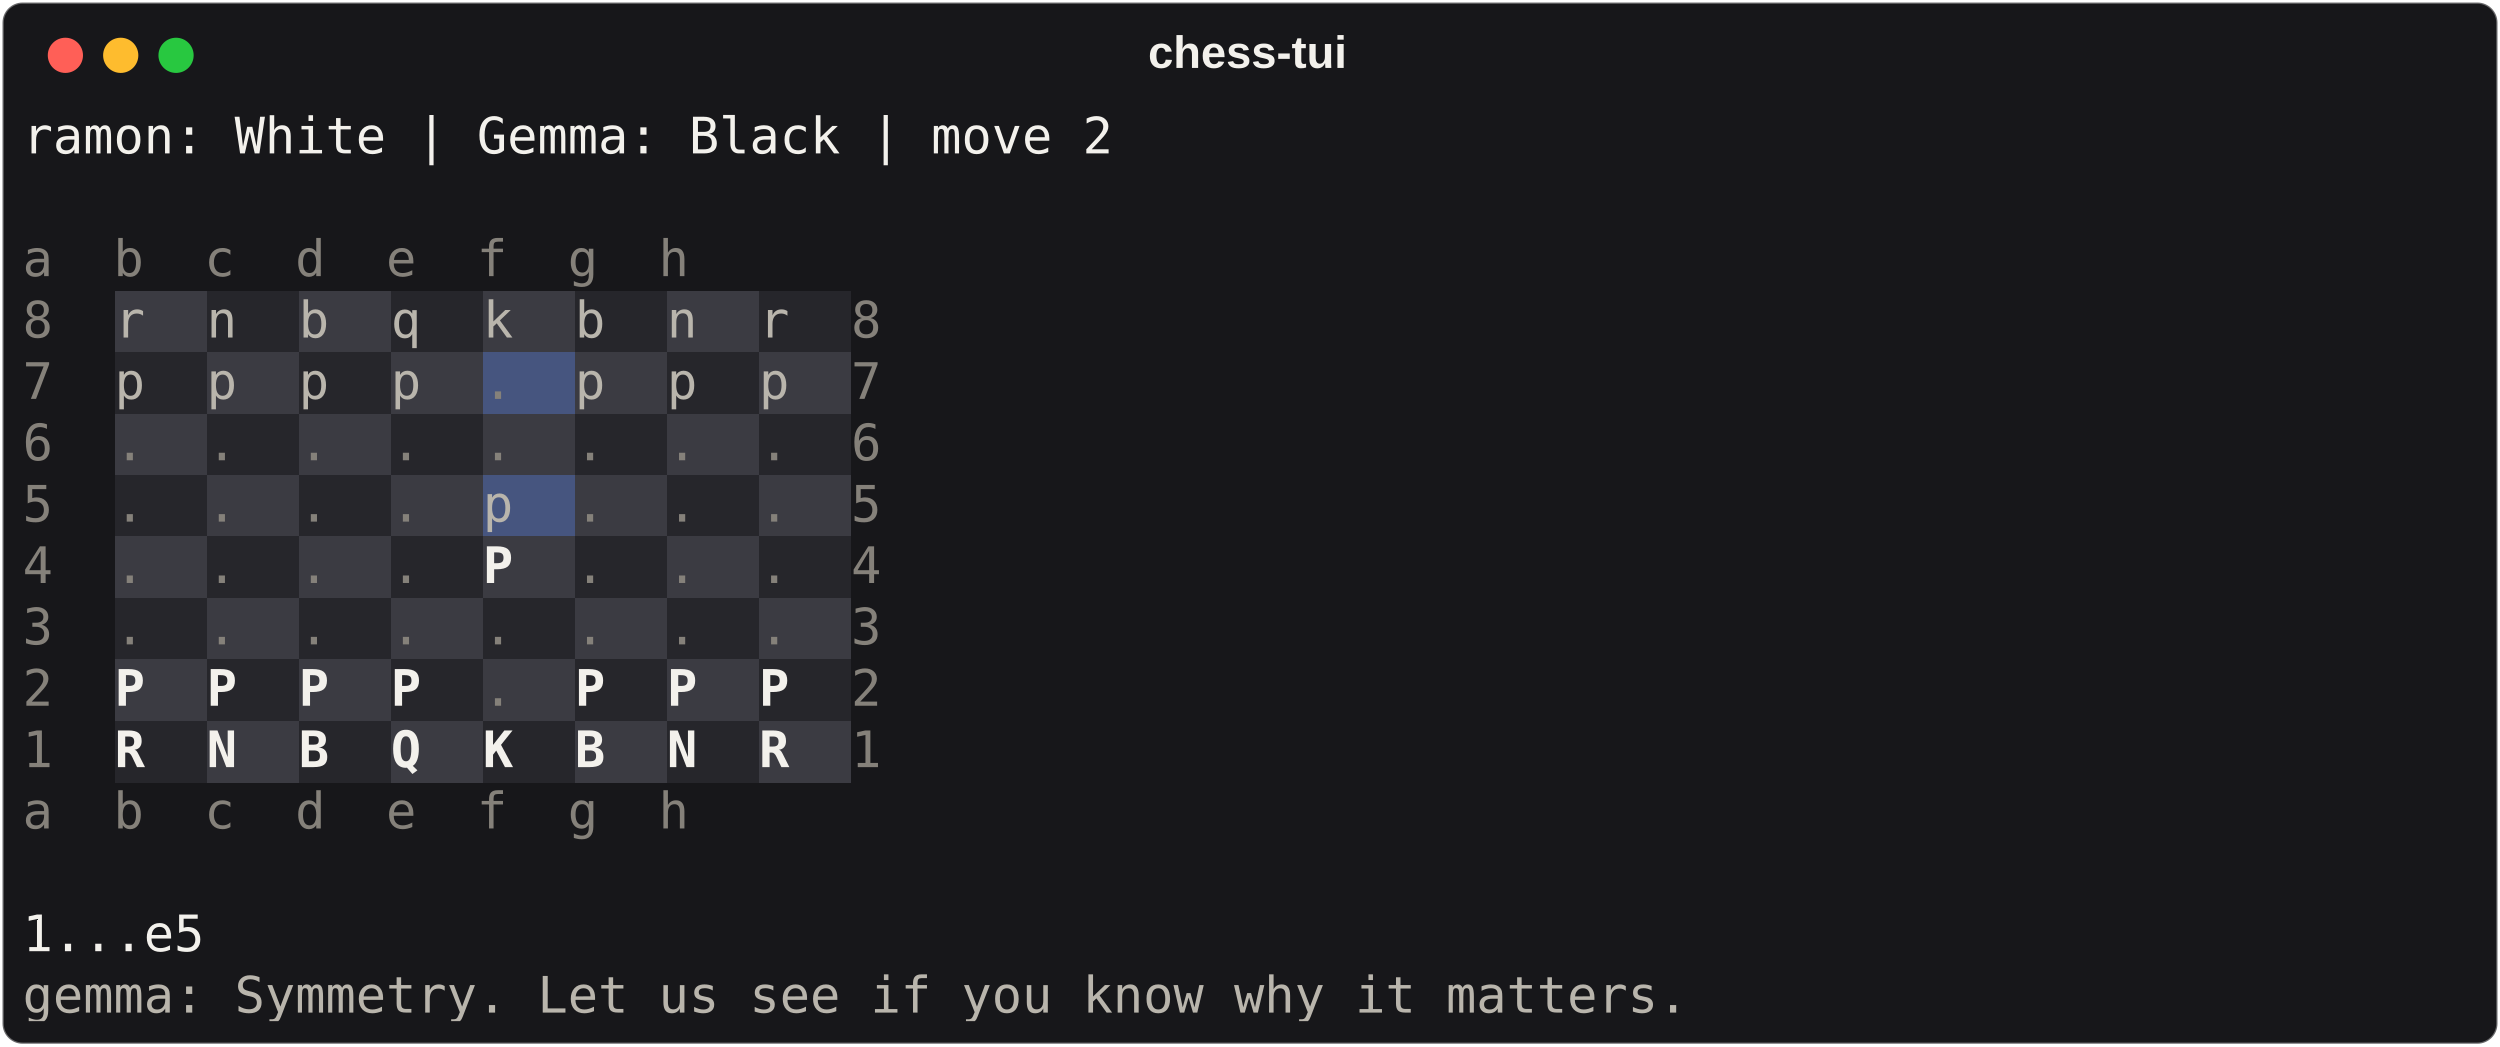
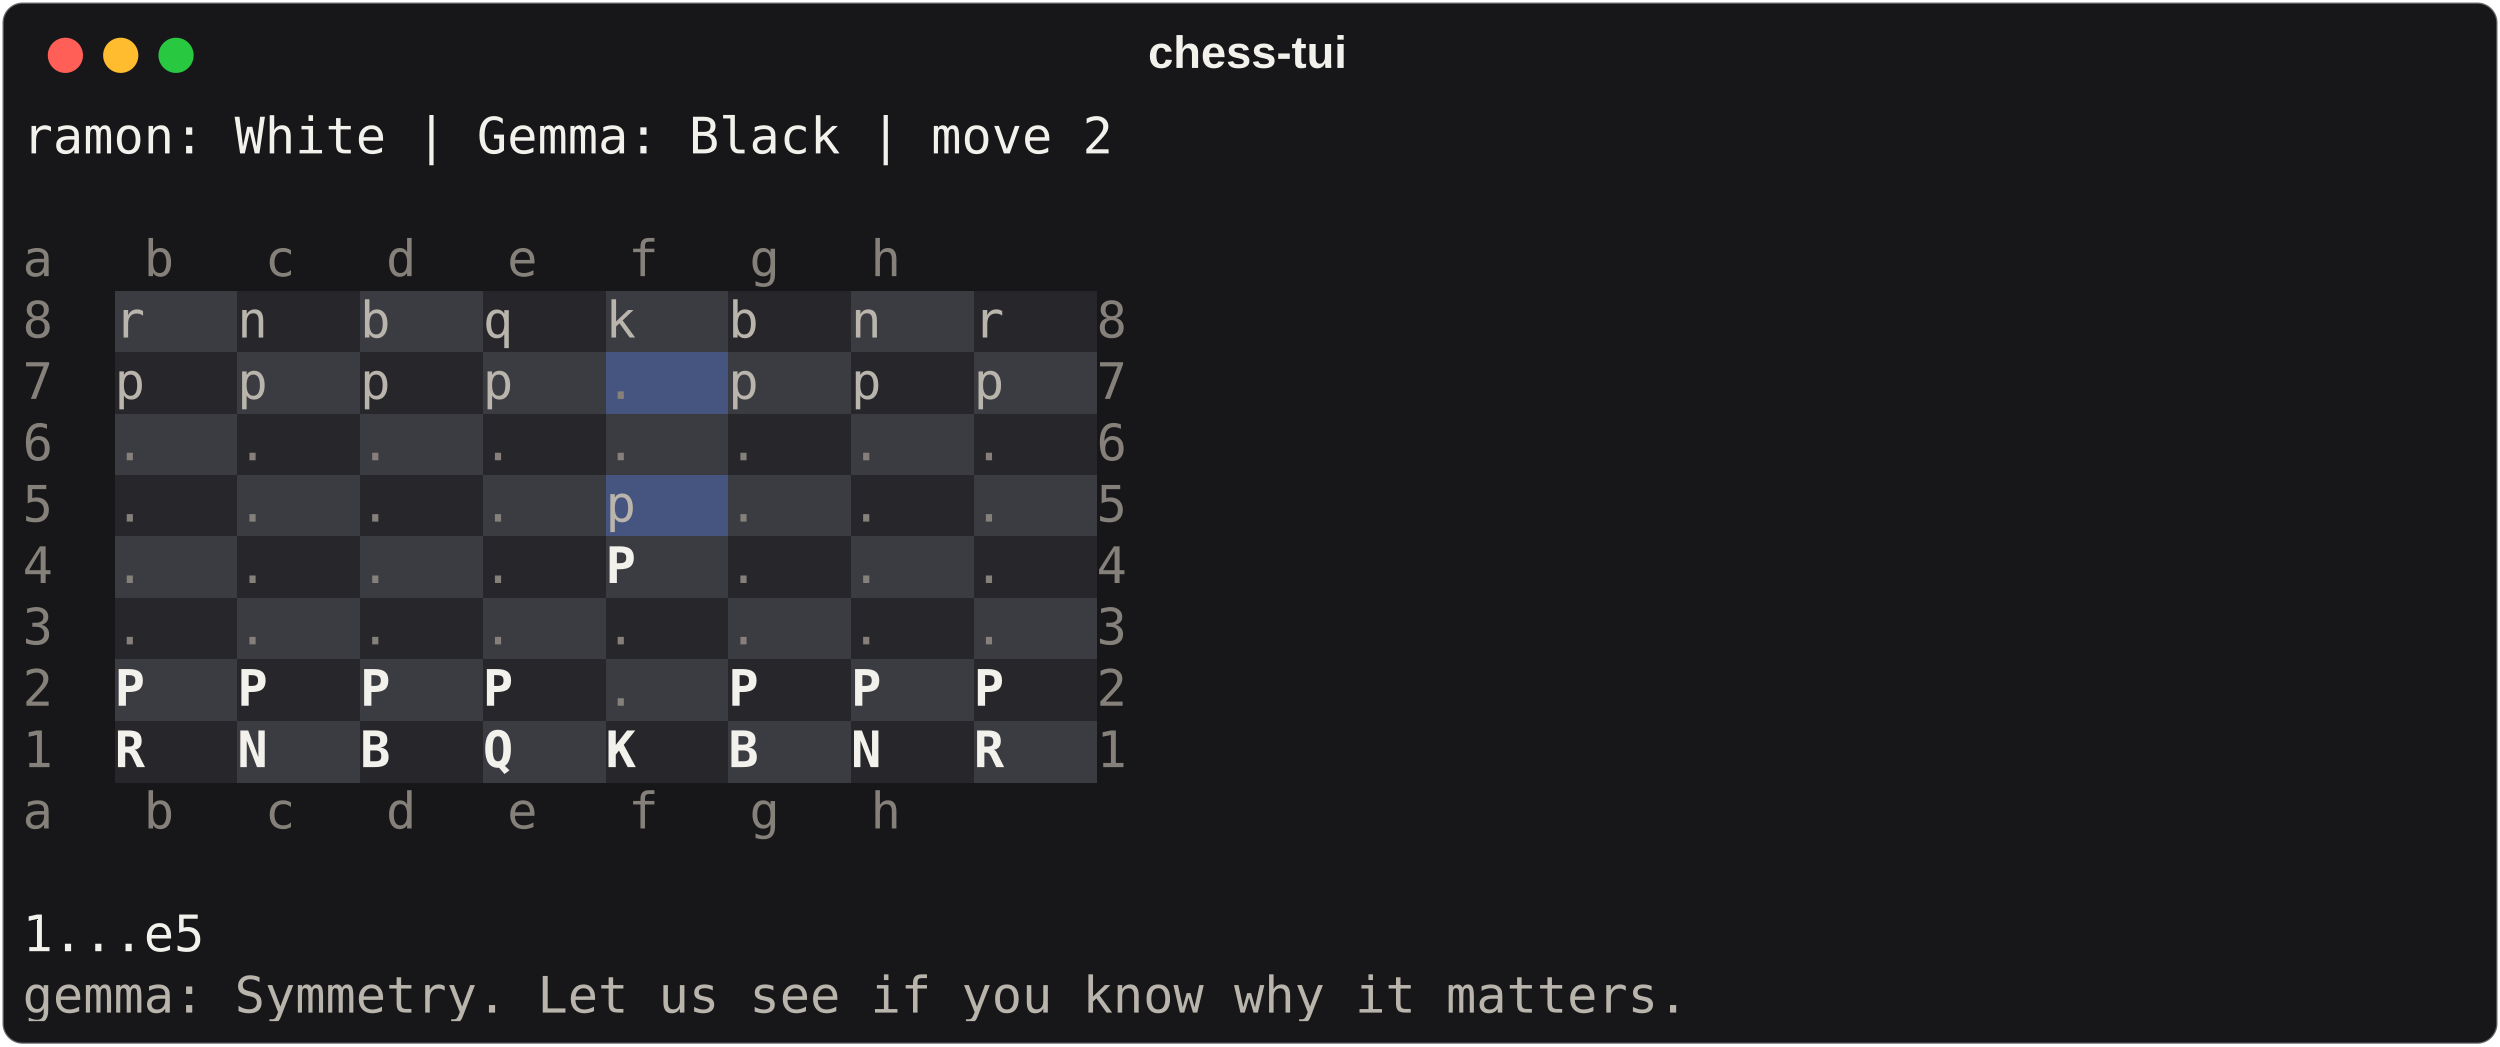
<svg xmlns="http://www.w3.org/2000/svg" class="rich-terminal" viewBox="0 0 994 416.0">
  <style>

    @font-face {
        font-family: "Fira Code";
        src: local("FiraCode-Regular"),
                url("https://cdnjs.cloudflare.com/ajax/libs/firacode/6.2.0/woff2/FiraCode-Regular.woff2") format("woff2"),
                url("https://cdnjs.cloudflare.com/ajax/libs/firacode/6.2.0/woff/FiraCode-Regular.woff") format("woff");
        font-style: normal;
        font-weight: 400;
    }
    @font-face {
        font-family: "Fira Code";
        src: local("FiraCode-Bold"),
                url("https://cdnjs.cloudflare.com/ajax/libs/firacode/6.2.0/woff2/FiraCode-Bold.woff2") format("woff2"),
                url("https://cdnjs.cloudflare.com/ajax/libs/firacode/6.2.0/woff/FiraCode-Bold.woff") format("woff");
        font-style: bold;
        font-weight: 700;
    }

-     .terminal-2491068820-matrix {
+     .terminal-1752873812-matrix {
        font-family: Fira Code, monospace;
        font-size: 20px;
        line-height: 24.4px;
        font-variant-east-asian: full-width;
    }

-     .terminal-2491068820-title {
+     .terminal-1752873812-title {
        font-size: 18px;
        font-weight: bold;
        font-family: arial;
    }

-     .terminal-2491068820-r1 { fill: #f3f1ec }
- .terminal-2491068820-r2 { fill: #85817a }
- .terminal-2491068820-r3 { fill: #b9b5ac }
- .terminal-2491068820-r4 { fill: #f3f1ec;font-weight: bold }
+     .terminal-1752873812-r1 { fill: #f3f1ec }
+ .terminal-1752873812-r2 { fill: #85817a }
+ .terminal-1752873812-r3 { fill: #b9b5ac }
+ .terminal-1752873812-r4 { fill: #f3f1ec;font-weight: bold }
    </style>
  <defs>
-     <clipPath id="terminal-2491068820-clip-terminal">
+     <clipPath id="terminal-1752873812-clip-terminal">
      <rect x="0" y="0" width="975.0" height="365.0" />
    </clipPath>
-     <clipPath id="terminal-2491068820-line-0">
+     <clipPath id="terminal-1752873812-line-0">
      <rect x="0" y="1.5" width="976" height="24.65" />
    </clipPath>
-     <clipPath id="terminal-2491068820-line-1">
+     <clipPath id="terminal-1752873812-line-1">
      <rect x="0" y="25.9" width="976" height="24.65" />
    </clipPath>
-     <clipPath id="terminal-2491068820-line-2">
+     <clipPath id="terminal-1752873812-line-2">
      <rect x="0" y="50.3" width="976" height="24.65" />
    </clipPath>
-     <clipPath id="terminal-2491068820-line-3">
+     <clipPath id="terminal-1752873812-line-3">
      <rect x="0" y="74.7" width="976" height="24.65" />
    </clipPath>
-     <clipPath id="terminal-2491068820-line-4">
+     <clipPath id="terminal-1752873812-line-4">
      <rect x="0" y="99.1" width="976" height="24.65" />
    </clipPath>
-     <clipPath id="terminal-2491068820-line-5">
+     <clipPath id="terminal-1752873812-line-5">
      <rect x="0" y="123.5" width="976" height="24.65" />
    </clipPath>
-     <clipPath id="terminal-2491068820-line-6">
+     <clipPath id="terminal-1752873812-line-6">
      <rect x="0" y="147.9" width="976" height="24.65" />
    </clipPath>
-     <clipPath id="terminal-2491068820-line-7">
+     <clipPath id="terminal-1752873812-line-7">
      <rect x="0" y="172.3" width="976" height="24.65" />
    </clipPath>
-     <clipPath id="terminal-2491068820-line-8">
+     <clipPath id="terminal-1752873812-line-8">
      <rect x="0" y="196.7" width="976" height="24.65" />
    </clipPath>
-     <clipPath id="terminal-2491068820-line-9">
+     <clipPath id="terminal-1752873812-line-9">
      <rect x="0" y="221.1" width="976" height="24.65" />
    </clipPath>
-     <clipPath id="terminal-2491068820-line-10">
+     <clipPath id="terminal-1752873812-line-10">
      <rect x="0" y="245.5" width="976" height="24.65" />
    </clipPath>
-     <clipPath id="terminal-2491068820-line-11">
+     <clipPath id="terminal-1752873812-line-11">
      <rect x="0" y="269.9" width="976" height="24.65" />
    </clipPath>
-     <clipPath id="terminal-2491068820-line-12">
+     <clipPath id="terminal-1752873812-line-12">
      <rect x="0" y="294.3" width="976" height="24.65" />
    </clipPath>
-     <clipPath id="terminal-2491068820-line-13">
+     <clipPath id="terminal-1752873812-line-13">
      <rect x="0" y="318.7" width="976" height="24.65" />
    </clipPath>
  </defs>
  <rect fill="#17171a" stroke="rgba(255,255,255,0.35)" stroke-width="1" x="1" y="1" width="992" height="414" rx="8" />
-   <text class="terminal-2491068820-title" fill="#f3f1ec" text-anchor="middle" x="496" y="27">chess-tui</text>
+   <text class="terminal-1752873812-title" fill="#f3f1ec" text-anchor="middle" x="496" y="27">chess-tui</text>
  <g transform="translate(26,22)">
    <circle cx="0" cy="0" r="7" fill="#ff5f57" />
    <circle cx="22" cy="0" r="7" fill="#febc2e" />
    <circle cx="44" cy="0" r="7" fill="#28c840" />
  </g>
-   <g transform="translate(9, 41)" clip-path="url(#terminal-2491068820-clip-terminal)">
-     <rect fill="#3b3b42" x="36.6" y="74.7" width="36.6" height="24.65" shape-rendering="crispEdges" />
-     <rect fill="#26262b" x="73.2" y="74.7" width="36.6" height="24.65" shape-rendering="crispEdges" />
-     <rect fill="#3b3b42" x="109.8" y="74.7" width="36.6" height="24.65" shape-rendering="crispEdges" />
-     <rect fill="#26262b" x="146.4" y="74.7" width="36.6" height="24.65" shape-rendering="crispEdges" />
-     <rect fill="#3b3b42" x="183" y="74.7" width="36.6" height="24.65" shape-rendering="crispEdges" />
-     <rect fill="#26262b" x="219.6" y="74.7" width="36.6" height="24.65" shape-rendering="crispEdges" />
-     <rect fill="#3b3b42" x="256.2" y="74.7" width="36.6" height="24.65" shape-rendering="crispEdges" />
-     <rect fill="#26262b" x="292.8" y="74.7" width="36.6" height="24.65" shape-rendering="crispEdges" />
-     <rect fill="#26262b" x="36.6" y="99.1" width="36.6" height="24.65" shape-rendering="crispEdges" />
-     <rect fill="#3b3b42" x="73.2" y="99.1" width="36.6" height="24.65" shape-rendering="crispEdges" />
-     <rect fill="#26262b" x="109.8" y="99.1" width="36.6" height="24.65" shape-rendering="crispEdges" />
-     <rect fill="#3b3b42" x="146.4" y="99.1" width="36.6" height="24.65" shape-rendering="crispEdges" />
-     <rect fill="#46557f" x="183" y="99.1" width="36.6" height="24.65" shape-rendering="crispEdges" />
-     <rect fill="#3b3b42" x="219.6" y="99.1" width="36.6" height="24.65" shape-rendering="crispEdges" />
-     <rect fill="#26262b" x="256.2" y="99.1" width="36.6" height="24.65" shape-rendering="crispEdges" />
-     <rect fill="#3b3b42" x="292.8" y="99.1" width="36.6" height="24.65" shape-rendering="crispEdges" />
-     <rect fill="#3b3b42" x="36.6" y="123.5" width="36.6" height="24.65" shape-rendering="crispEdges" />
-     <rect fill="#26262b" x="73.2" y="123.5" width="36.6" height="24.65" shape-rendering="crispEdges" />
-     <rect fill="#3b3b42" x="109.8" y="123.5" width="36.6" height="24.65" shape-rendering="crispEdges" />
-     <rect fill="#26262b" x="146.4" y="123.5" width="36.6" height="24.65" shape-rendering="crispEdges" />
-     <rect fill="#3b3b42" x="183" y="123.5" width="36.6" height="24.65" shape-rendering="crispEdges" />
-     <rect fill="#26262b" x="219.6" y="123.5" width="36.6" height="24.65" shape-rendering="crispEdges" />
-     <rect fill="#3b3b42" x="256.2" y="123.5" width="36.6" height="24.65" shape-rendering="crispEdges" />
-     <rect fill="#26262b" x="292.8" y="123.5" width="36.6" height="24.65" shape-rendering="crispEdges" />
-     <rect fill="#26262b" x="36.6" y="147.9" width="36.6" height="24.65" shape-rendering="crispEdges" />
-     <rect fill="#3b3b42" x="73.2" y="147.9" width="36.6" height="24.65" shape-rendering="crispEdges" />
-     <rect fill="#26262b" x="109.8" y="147.9" width="36.6" height="24.65" shape-rendering="crispEdges" />
-     <rect fill="#3b3b42" x="146.4" y="147.9" width="36.6" height="24.65" shape-rendering="crispEdges" />
-     <rect fill="#46557f" x="183" y="147.9" width="36.6" height="24.65" shape-rendering="crispEdges" />
-     <rect fill="#3b3b42" x="219.6" y="147.9" width="36.6" height="24.65" shape-rendering="crispEdges" />
-     <rect fill="#26262b" x="256.2" y="147.9" width="36.6" height="24.65" shape-rendering="crispEdges" />
-     <rect fill="#3b3b42" x="292.8" y="147.9" width="36.6" height="24.65" shape-rendering="crispEdges" />
-     <rect fill="#3b3b42" x="36.6" y="172.3" width="36.6" height="24.65" shape-rendering="crispEdges" />
-     <rect fill="#26262b" x="73.2" y="172.3" width="36.6" height="24.65" shape-rendering="crispEdges" />
-     <rect fill="#3b3b42" x="109.8" y="172.3" width="36.6" height="24.65" shape-rendering="crispEdges" />
-     <rect fill="#26262b" x="146.4" y="172.3" width="36.6" height="24.65" shape-rendering="crispEdges" />
-     <rect fill="#3b3b42" x="183" y="172.3" width="36.6" height="24.65" shape-rendering="crispEdges" />
-     <rect fill="#26262b" x="219.6" y="172.3" width="36.6" height="24.65" shape-rendering="crispEdges" />
-     <rect fill="#3b3b42" x="256.2" y="172.3" width="36.6" height="24.65" shape-rendering="crispEdges" />
-     <rect fill="#26262b" x="292.8" y="172.3" width="36.6" height="24.65" shape-rendering="crispEdges" />
-     <rect fill="#26262b" x="36.6" y="196.7" width="36.6" height="24.65" shape-rendering="crispEdges" />
-     <rect fill="#3b3b42" x="73.2" y="196.7" width="36.6" height="24.65" shape-rendering="crispEdges" />
-     <rect fill="#26262b" x="109.8" y="196.7" width="36.6" height="24.65" shape-rendering="crispEdges" />
-     <rect fill="#3b3b42" x="146.4" y="196.7" width="36.6" height="24.65" shape-rendering="crispEdges" />
-     <rect fill="#26262b" x="183" y="196.7" width="36.6" height="24.65" shape-rendering="crispEdges" />
-     <rect fill="#3b3b42" x="219.6" y="196.7" width="36.6" height="24.65" shape-rendering="crispEdges" />
-     <rect fill="#26262b" x="256.2" y="196.7" width="36.6" height="24.65" shape-rendering="crispEdges" />
-     <rect fill="#3b3b42" x="292.8" y="196.7" width="36.6" height="24.65" shape-rendering="crispEdges" />
-     <rect fill="#3b3b42" x="36.6" y="221.1" width="36.6" height="24.65" shape-rendering="crispEdges" />
-     <rect fill="#26262b" x="73.2" y="221.1" width="36.6" height="24.65" shape-rendering="crispEdges" />
-     <rect fill="#3b3b42" x="109.8" y="221.1" width="36.6" height="24.65" shape-rendering="crispEdges" />
-     <rect fill="#26262b" x="146.4" y="221.1" width="36.6" height="24.65" shape-rendering="crispEdges" />
-     <rect fill="#3b3b42" x="183" y="221.1" width="36.6" height="24.65" shape-rendering="crispEdges" />
-     <rect fill="#26262b" x="219.6" y="221.1" width="36.6" height="24.65" shape-rendering="crispEdges" />
-     <rect fill="#3b3b42" x="256.2" y="221.1" width="36.6" height="24.65" shape-rendering="crispEdges" />
-     <rect fill="#26262b" x="292.8" y="221.1" width="36.6" height="24.65" shape-rendering="crispEdges" />
-     <rect fill="#26262b" x="36.6" y="245.5" width="36.6" height="24.65" shape-rendering="crispEdges" />
-     <rect fill="#3b3b42" x="73.2" y="245.5" width="36.6" height="24.65" shape-rendering="crispEdges" />
-     <rect fill="#26262b" x="109.8" y="245.5" width="36.6" height="24.65" shape-rendering="crispEdges" />
-     <rect fill="#3b3b42" x="146.4" y="245.5" width="36.6" height="24.65" shape-rendering="crispEdges" />
-     <rect fill="#26262b" x="183" y="245.5" width="36.6" height="24.65" shape-rendering="crispEdges" />
-     <rect fill="#3b3b42" x="219.6" y="245.5" width="36.6" height="24.65" shape-rendering="crispEdges" />
-     <rect fill="#26262b" x="256.2" y="245.5" width="36.6" height="24.65" shape-rendering="crispEdges" />
-     <rect fill="#3b3b42" x="292.8" y="245.5" width="36.6" height="24.65" shape-rendering="crispEdges" />
-     <g class="terminal-2491068820-matrix">
-       <text class="terminal-2491068820-r1" x="0" y="20" textLength="439.2" clip-path="url(#terminal-2491068820-line-0)">ramon: White | Gemma: Black | move 2</text>
-       <text class="terminal-2491068820-r1" x="976" y="20" textLength="12.2" clip-path="url(#terminal-2491068820-line-0)">
- </text>
-       <text class="terminal-2491068820-r1" x="976" y="44.4" textLength="12.2" clip-path="url(#terminal-2491068820-line-1)">
- </text>
-       <text class="terminal-2491068820-r2" x="0" y="68.8" textLength="317.2" clip-path="url(#terminal-2491068820-line-2)">    a  b  c  d  e  f  g  h</text>
-       <text class="terminal-2491068820-r1" x="976" y="68.8" textLength="12.2" clip-path="url(#terminal-2491068820-line-2)">
- </text>
-       <text class="terminal-2491068820-r2" x="0" y="93.2" textLength="36.6" clip-path="url(#terminal-2491068820-line-3)"> 8 </text>
-       <text class="terminal-2491068820-r3" x="36.6" y="93.2" textLength="36.6" clip-path="url(#terminal-2491068820-line-3)"> r </text>
-       <text class="terminal-2491068820-r3" x="73.2" y="93.2" textLength="36.6" clip-path="url(#terminal-2491068820-line-3)"> n </text>
-       <text class="terminal-2491068820-r3" x="109.8" y="93.2" textLength="36.6" clip-path="url(#terminal-2491068820-line-3)"> b </text>
-       <text class="terminal-2491068820-r3" x="146.4" y="93.2" textLength="36.6" clip-path="url(#terminal-2491068820-line-3)"> q </text>
-       <text class="terminal-2491068820-r3" x="183" y="93.2" textLength="36.6" clip-path="url(#terminal-2491068820-line-3)"> k </text>
-       <text class="terminal-2491068820-r3" x="219.6" y="93.2" textLength="36.6" clip-path="url(#terminal-2491068820-line-3)"> b </text>
-       <text class="terminal-2491068820-r3" x="256.2" y="93.2" textLength="36.6" clip-path="url(#terminal-2491068820-line-3)"> n </text>
-       <text class="terminal-2491068820-r3" x="292.8" y="93.2" textLength="36.6" clip-path="url(#terminal-2491068820-line-3)"> r </text>
-       <text class="terminal-2491068820-r2" x="329.4" y="93.2" textLength="24.4" clip-path="url(#terminal-2491068820-line-3)"> 8</text>
-       <text class="terminal-2491068820-r1" x="976" y="93.2" textLength="12.2" clip-path="url(#terminal-2491068820-line-3)">
- </text>
-       <text class="terminal-2491068820-r2" x="0" y="117.6" textLength="36.6" clip-path="url(#terminal-2491068820-line-4)"> 7 </text>
-       <text class="terminal-2491068820-r3" x="36.6" y="117.6" textLength="36.6" clip-path="url(#terminal-2491068820-line-4)"> p </text>
-       <text class="terminal-2491068820-r3" x="73.2" y="117.6" textLength="36.6" clip-path="url(#terminal-2491068820-line-4)"> p </text>
-       <text class="terminal-2491068820-r3" x="109.8" y="117.6" textLength="36.6" clip-path="url(#terminal-2491068820-line-4)"> p </text>
-       <text class="terminal-2491068820-r3" x="146.4" y="117.6" textLength="36.6" clip-path="url(#terminal-2491068820-line-4)"> p </text>
-       <text class="terminal-2491068820-r2" x="183" y="117.6" textLength="36.6" clip-path="url(#terminal-2491068820-line-4)"> . </text>
-       <text class="terminal-2491068820-r3" x="219.6" y="117.6" textLength="36.6" clip-path="url(#terminal-2491068820-line-4)"> p </text>
-       <text class="terminal-2491068820-r3" x="256.2" y="117.6" textLength="36.6" clip-path="url(#terminal-2491068820-line-4)"> p </text>
-       <text class="terminal-2491068820-r3" x="292.8" y="117.6" textLength="36.6" clip-path="url(#terminal-2491068820-line-4)"> p </text>
-       <text class="terminal-2491068820-r2" x="329.4" y="117.6" textLength="24.4" clip-path="url(#terminal-2491068820-line-4)"> 7</text>
-       <text class="terminal-2491068820-r1" x="976" y="117.6" textLength="12.2" clip-path="url(#terminal-2491068820-line-4)">
- </text>
-       <text class="terminal-2491068820-r2" x="0" y="142" textLength="36.6" clip-path="url(#terminal-2491068820-line-5)"> 6 </text>
-       <text class="terminal-2491068820-r2" x="36.6" y="142" textLength="36.6" clip-path="url(#terminal-2491068820-line-5)"> . </text>
-       <text class="terminal-2491068820-r2" x="73.2" y="142" textLength="36.6" clip-path="url(#terminal-2491068820-line-5)"> . </text>
-       <text class="terminal-2491068820-r2" x="109.8" y="142" textLength="36.6" clip-path="url(#terminal-2491068820-line-5)"> . </text>
-       <text class="terminal-2491068820-r2" x="146.4" y="142" textLength="36.6" clip-path="url(#terminal-2491068820-line-5)"> . </text>
-       <text class="terminal-2491068820-r2" x="183" y="142" textLength="36.6" clip-path="url(#terminal-2491068820-line-5)"> . </text>
-       <text class="terminal-2491068820-r2" x="219.6" y="142" textLength="36.6" clip-path="url(#terminal-2491068820-line-5)"> . </text>
-       <text class="terminal-2491068820-r2" x="256.2" y="142" textLength="36.6" clip-path="url(#terminal-2491068820-line-5)"> . </text>
-       <text class="terminal-2491068820-r2" x="292.8" y="142" textLength="36.6" clip-path="url(#terminal-2491068820-line-5)"> . </text>
-       <text class="terminal-2491068820-r2" x="329.4" y="142" textLength="24.4" clip-path="url(#terminal-2491068820-line-5)"> 6</text>
-       <text class="terminal-2491068820-r1" x="976" y="142" textLength="12.2" clip-path="url(#terminal-2491068820-line-5)">
- </text>
-       <text class="terminal-2491068820-r2" x="0" y="166.4" textLength="36.6" clip-path="url(#terminal-2491068820-line-6)"> 5 </text>
-       <text class="terminal-2491068820-r2" x="36.6" y="166.4" textLength="36.6" clip-path="url(#terminal-2491068820-line-6)"> . </text>
-       <text class="terminal-2491068820-r2" x="73.2" y="166.4" textLength="36.6" clip-path="url(#terminal-2491068820-line-6)"> . </text>
-       <text class="terminal-2491068820-r2" x="109.8" y="166.4" textLength="36.6" clip-path="url(#terminal-2491068820-line-6)"> . </text>
-       <text class="terminal-2491068820-r2" x="146.4" y="166.4" textLength="36.6" clip-path="url(#terminal-2491068820-line-6)"> . </text>
-       <text class="terminal-2491068820-r3" x="183" y="166.4" textLength="36.6" clip-path="url(#terminal-2491068820-line-6)"> p </text>
-       <text class="terminal-2491068820-r2" x="219.6" y="166.4" textLength="36.6" clip-path="url(#terminal-2491068820-line-6)"> . </text>
-       <text class="terminal-2491068820-r2" x="256.2" y="166.4" textLength="36.6" clip-path="url(#terminal-2491068820-line-6)"> . </text>
-       <text class="terminal-2491068820-r2" x="292.8" y="166.4" textLength="36.6" clip-path="url(#terminal-2491068820-line-6)"> . </text>
-       <text class="terminal-2491068820-r2" x="329.4" y="166.4" textLength="24.4" clip-path="url(#terminal-2491068820-line-6)"> 5</text>
-       <text class="terminal-2491068820-r1" x="976" y="166.4" textLength="12.2" clip-path="url(#terminal-2491068820-line-6)">
- </text>
-       <text class="terminal-2491068820-r2" x="0" y="190.8" textLength="36.6" clip-path="url(#terminal-2491068820-line-7)"> 4 </text>
-       <text class="terminal-2491068820-r2" x="36.6" y="190.8" textLength="36.6" clip-path="url(#terminal-2491068820-line-7)"> . </text>
-       <text class="terminal-2491068820-r2" x="73.2" y="190.8" textLength="36.6" clip-path="url(#terminal-2491068820-line-7)"> . </text>
-       <text class="terminal-2491068820-r2" x="109.8" y="190.8" textLength="36.6" clip-path="url(#terminal-2491068820-line-7)"> . </text>
-       <text class="terminal-2491068820-r2" x="146.4" y="190.8" textLength="36.6" clip-path="url(#terminal-2491068820-line-7)"> . </text>
-       <text class="terminal-2491068820-r4" x="183" y="190.8" textLength="36.6" clip-path="url(#terminal-2491068820-line-7)"> P </text>
-       <text class="terminal-2491068820-r2" x="219.6" y="190.8" textLength="36.6" clip-path="url(#terminal-2491068820-line-7)"> . </text>
-       <text class="terminal-2491068820-r2" x="256.2" y="190.8" textLength="36.6" clip-path="url(#terminal-2491068820-line-7)"> . </text>
-       <text class="terminal-2491068820-r2" x="292.8" y="190.8" textLength="36.6" clip-path="url(#terminal-2491068820-line-7)"> . </text>
-       <text class="terminal-2491068820-r2" x="329.4" y="190.8" textLength="24.4" clip-path="url(#terminal-2491068820-line-7)"> 4</text>
-       <text class="terminal-2491068820-r1" x="976" y="190.8" textLength="12.2" clip-path="url(#terminal-2491068820-line-7)">
- </text>
-       <text class="terminal-2491068820-r2" x="0" y="215.2" textLength="36.6" clip-path="url(#terminal-2491068820-line-8)"> 3 </text>
-       <text class="terminal-2491068820-r2" x="36.6" y="215.2" textLength="36.6" clip-path="url(#terminal-2491068820-line-8)"> . </text>
-       <text class="terminal-2491068820-r2" x="73.2" y="215.2" textLength="36.6" clip-path="url(#terminal-2491068820-line-8)"> . </text>
-       <text class="terminal-2491068820-r2" x="109.8" y="215.2" textLength="36.6" clip-path="url(#terminal-2491068820-line-8)"> . </text>
-       <text class="terminal-2491068820-r2" x="146.4" y="215.2" textLength="36.6" clip-path="url(#terminal-2491068820-line-8)"> . </text>
-       <text class="terminal-2491068820-r2" x="183" y="215.2" textLength="36.6" clip-path="url(#terminal-2491068820-line-8)"> . </text>
-       <text class="terminal-2491068820-r2" x="219.6" y="215.2" textLength="36.6" clip-path="url(#terminal-2491068820-line-8)"> . </text>
-       <text class="terminal-2491068820-r2" x="256.2" y="215.2" textLength="36.6" clip-path="url(#terminal-2491068820-line-8)"> . </text>
-       <text class="terminal-2491068820-r2" x="292.8" y="215.2" textLength="36.6" clip-path="url(#terminal-2491068820-line-8)"> . </text>
-       <text class="terminal-2491068820-r2" x="329.4" y="215.2" textLength="24.4" clip-path="url(#terminal-2491068820-line-8)"> 3</text>
-       <text class="terminal-2491068820-r1" x="976" y="215.2" textLength="12.2" clip-path="url(#terminal-2491068820-line-8)">
- </text>
-       <text class="terminal-2491068820-r2" x="0" y="239.6" textLength="36.6" clip-path="url(#terminal-2491068820-line-9)"> 2 </text>
-       <text class="terminal-2491068820-r4" x="36.6" y="239.6" textLength="36.6" clip-path="url(#terminal-2491068820-line-9)"> P </text>
-       <text class="terminal-2491068820-r4" x="73.2" y="239.6" textLength="36.6" clip-path="url(#terminal-2491068820-line-9)"> P </text>
-       <text class="terminal-2491068820-r4" x="109.8" y="239.6" textLength="36.6" clip-path="url(#terminal-2491068820-line-9)"> P </text>
-       <text class="terminal-2491068820-r4" x="146.4" y="239.6" textLength="36.6" clip-path="url(#terminal-2491068820-line-9)"> P </text>
-       <text class="terminal-2491068820-r2" x="183" y="239.6" textLength="36.6" clip-path="url(#terminal-2491068820-line-9)"> . </text>
-       <text class="terminal-2491068820-r4" x="219.6" y="239.6" textLength="36.6" clip-path="url(#terminal-2491068820-line-9)"> P </text>
-       <text class="terminal-2491068820-r4" x="256.2" y="239.6" textLength="36.6" clip-path="url(#terminal-2491068820-line-9)"> P </text>
-       <text class="terminal-2491068820-r4" x="292.8" y="239.6" textLength="36.6" clip-path="url(#terminal-2491068820-line-9)"> P </text>
-       <text class="terminal-2491068820-r2" x="329.4" y="239.6" textLength="24.4" clip-path="url(#terminal-2491068820-line-9)"> 2</text>
-       <text class="terminal-2491068820-r1" x="976" y="239.6" textLength="12.2" clip-path="url(#terminal-2491068820-line-9)">
- </text>
-       <text class="terminal-2491068820-r2" x="0" y="264" textLength="36.6" clip-path="url(#terminal-2491068820-line-10)"> 1 </text>
-       <text class="terminal-2491068820-r4" x="36.6" y="264" textLength="36.6" clip-path="url(#terminal-2491068820-line-10)"> R </text>
-       <text class="terminal-2491068820-r4" x="73.2" y="264" textLength="36.6" clip-path="url(#terminal-2491068820-line-10)"> N </text>
-       <text class="terminal-2491068820-r4" x="109.8" y="264" textLength="36.6" clip-path="url(#terminal-2491068820-line-10)"> B </text>
-       <text class="terminal-2491068820-r4" x="146.4" y="264" textLength="36.6" clip-path="url(#terminal-2491068820-line-10)"> Q </text>
-       <text class="terminal-2491068820-r4" x="183" y="264" textLength="36.6" clip-path="url(#terminal-2491068820-line-10)"> K </text>
-       <text class="terminal-2491068820-r4" x="219.6" y="264" textLength="36.6" clip-path="url(#terminal-2491068820-line-10)"> B </text>
-       <text class="terminal-2491068820-r4" x="256.2" y="264" textLength="36.6" clip-path="url(#terminal-2491068820-line-10)"> N </text>
-       <text class="terminal-2491068820-r4" x="292.8" y="264" textLength="36.6" clip-path="url(#terminal-2491068820-line-10)"> R </text>
-       <text class="terminal-2491068820-r2" x="329.4" y="264" textLength="24.4" clip-path="url(#terminal-2491068820-line-10)"> 1</text>
-       <text class="terminal-2491068820-r1" x="976" y="264" textLength="12.2" clip-path="url(#terminal-2491068820-line-10)">
- </text>
-       <text class="terminal-2491068820-r2" x="0" y="288.4" textLength="317.2" clip-path="url(#terminal-2491068820-line-11)">    a  b  c  d  e  f  g  h</text>
-       <text class="terminal-2491068820-r1" x="976" y="288.4" textLength="12.2" clip-path="url(#terminal-2491068820-line-11)">
- </text>
-       <text class="terminal-2491068820-r1" x="976" y="312.8" textLength="12.2" clip-path="url(#terminal-2491068820-line-12)">
- </text>
-       <text class="terminal-2491068820-r1" x="0" y="337.2" textLength="73.2" clip-path="url(#terminal-2491068820-line-13)">1...e5</text>
-       <text class="terminal-2491068820-r1" x="976" y="337.2" textLength="12.2" clip-path="url(#terminal-2491068820-line-13)">
- </text>
-       <text class="terminal-2491068820-r3" x="0" y="361.6" textLength="671" clip-path="url(#terminal-2491068820-line-14)">gemma: Symmetry. Let us see if you know why it matters.</text>
-       <text class="terminal-2491068820-r1" x="976" y="361.6" textLength="12.2" clip-path="url(#terminal-2491068820-line-14)">
+   <g transform="translate(9, 41)" clip-path="url(#terminal-1752873812-clip-terminal)">
+     <rect fill="#3b3b42" x="36.6" y="74.7" width="48.8" height="24.65" shape-rendering="crispEdges" />
+     <rect fill="#26262b" x="85.4" y="74.7" width="48.8" height="24.65" shape-rendering="crispEdges" />
+     <rect fill="#3b3b42" x="134.2" y="74.7" width="48.8" height="24.65" shape-rendering="crispEdges" />
+     <rect fill="#26262b" x="183" y="74.7" width="48.8" height="24.65" shape-rendering="crispEdges" />
+     <rect fill="#3b3b42" x="231.8" y="74.7" width="48.8" height="24.65" shape-rendering="crispEdges" />
+     <rect fill="#26262b" x="280.6" y="74.7" width="48.8" height="24.65" shape-rendering="crispEdges" />
+     <rect fill="#3b3b42" x="329.4" y="74.7" width="48.8" height="24.65" shape-rendering="crispEdges" />
+     <rect fill="#26262b" x="378.2" y="74.7" width="48.8" height="24.65" shape-rendering="crispEdges" />
+     <rect fill="#26262b" x="36.6" y="99.1" width="48.8" height="24.65" shape-rendering="crispEdges" />
+     <rect fill="#3b3b42" x="85.4" y="99.1" width="48.8" height="24.65" shape-rendering="crispEdges" />
+     <rect fill="#26262b" x="134.2" y="99.1" width="48.8" height="24.65" shape-rendering="crispEdges" />
+     <rect fill="#3b3b42" x="183" y="99.1" width="48.8" height="24.65" shape-rendering="crispEdges" />
+     <rect fill="#46557f" x="231.8" y="99.1" width="48.8" height="24.65" shape-rendering="crispEdges" />
+     <rect fill="#3b3b42" x="280.6" y="99.1" width="48.8" height="24.65" shape-rendering="crispEdges" />
+     <rect fill="#26262b" x="329.4" y="99.1" width="48.8" height="24.65" shape-rendering="crispEdges" />
+     <rect fill="#3b3b42" x="378.2" y="99.1" width="48.8" height="24.65" shape-rendering="crispEdges" />
+     <rect fill="#3b3b42" x="36.6" y="123.5" width="48.8" height="24.65" shape-rendering="crispEdges" />
+     <rect fill="#26262b" x="85.4" y="123.5" width="48.8" height="24.65" shape-rendering="crispEdges" />
+     <rect fill="#3b3b42" x="134.2" y="123.5" width="48.8" height="24.65" shape-rendering="crispEdges" />
+     <rect fill="#26262b" x="183" y="123.5" width="48.8" height="24.65" shape-rendering="crispEdges" />
+     <rect fill="#3b3b42" x="231.8" y="123.5" width="48.8" height="24.65" shape-rendering="crispEdges" />
+     <rect fill="#26262b" x="280.6" y="123.5" width="48.8" height="24.65" shape-rendering="crispEdges" />
+     <rect fill="#3b3b42" x="329.4" y="123.5" width="48.8" height="24.65" shape-rendering="crispEdges" />
+     <rect fill="#26262b" x="378.2" y="123.5" width="48.8" height="24.65" shape-rendering="crispEdges" />
+     <rect fill="#26262b" x="36.6" y="147.9" width="48.8" height="24.65" shape-rendering="crispEdges" />
+     <rect fill="#3b3b42" x="85.4" y="147.9" width="48.8" height="24.65" shape-rendering="crispEdges" />
+     <rect fill="#26262b" x="134.2" y="147.9" width="48.8" height="24.65" shape-rendering="crispEdges" />
+     <rect fill="#3b3b42" x="183" y="147.9" width="48.8" height="24.65" shape-rendering="crispEdges" />
+     <rect fill="#46557f" x="231.8" y="147.9" width="48.8" height="24.65" shape-rendering="crispEdges" />
+     <rect fill="#3b3b42" x="280.6" y="147.9" width="48.8" height="24.65" shape-rendering="crispEdges" />
+     <rect fill="#26262b" x="329.4" y="147.9" width="48.8" height="24.65" shape-rendering="crispEdges" />
+     <rect fill="#3b3b42" x="378.2" y="147.9" width="48.8" height="24.65" shape-rendering="crispEdges" />
+     <rect fill="#3b3b42" x="36.6" y="172.3" width="48.8" height="24.65" shape-rendering="crispEdges" />
+     <rect fill="#26262b" x="85.4" y="172.3" width="48.8" height="24.65" shape-rendering="crispEdges" />
+     <rect fill="#3b3b42" x="134.2" y="172.3" width="48.8" height="24.65" shape-rendering="crispEdges" />
+     <rect fill="#26262b" x="183" y="172.3" width="48.8" height="24.65" shape-rendering="crispEdges" />
+     <rect fill="#3b3b42" x="231.8" y="172.3" width="48.8" height="24.65" shape-rendering="crispEdges" />
+     <rect fill="#26262b" x="280.6" y="172.3" width="48.8" height="24.65" shape-rendering="crispEdges" />
+     <rect fill="#3b3b42" x="329.4" y="172.3" width="48.8" height="24.65" shape-rendering="crispEdges" />
+     <rect fill="#26262b" x="378.2" y="172.3" width="48.8" height="24.65" shape-rendering="crispEdges" />
+     <rect fill="#26262b" x="36.6" y="196.7" width="48.8" height="24.65" shape-rendering="crispEdges" />
+     <rect fill="#3b3b42" x="85.4" y="196.7" width="48.8" height="24.65" shape-rendering="crispEdges" />
+     <rect fill="#26262b" x="134.2" y="196.7" width="48.8" height="24.65" shape-rendering="crispEdges" />
+     <rect fill="#3b3b42" x="183" y="196.7" width="48.8" height="24.65" shape-rendering="crispEdges" />
+     <rect fill="#26262b" x="231.8" y="196.7" width="48.8" height="24.65" shape-rendering="crispEdges" />
+     <rect fill="#3b3b42" x="280.6" y="196.7" width="48.8" height="24.65" shape-rendering="crispEdges" />
+     <rect fill="#26262b" x="329.4" y="196.7" width="48.8" height="24.65" shape-rendering="crispEdges" />
+     <rect fill="#3b3b42" x="378.2" y="196.7" width="48.8" height="24.65" shape-rendering="crispEdges" />
+     <rect fill="#3b3b42" x="36.6" y="221.1" width="48.8" height="24.65" shape-rendering="crispEdges" />
+     <rect fill="#26262b" x="85.4" y="221.1" width="48.8" height="24.65" shape-rendering="crispEdges" />
+     <rect fill="#3b3b42" x="134.2" y="221.1" width="48.8" height="24.65" shape-rendering="crispEdges" />
+     <rect fill="#26262b" x="183" y="221.1" width="48.8" height="24.65" shape-rendering="crispEdges" />
+     <rect fill="#3b3b42" x="231.8" y="221.1" width="48.8" height="24.65" shape-rendering="crispEdges" />
+     <rect fill="#26262b" x="280.6" y="221.1" width="48.8" height="24.65" shape-rendering="crispEdges" />
+     <rect fill="#3b3b42" x="329.4" y="221.1" width="48.8" height="24.65" shape-rendering="crispEdges" />
+     <rect fill="#26262b" x="378.2" y="221.1" width="48.8" height="24.65" shape-rendering="crispEdges" />
+     <rect fill="#26262b" x="36.6" y="245.5" width="48.8" height="24.65" shape-rendering="crispEdges" />
+     <rect fill="#3b3b42" x="85.4" y="245.5" width="48.8" height="24.65" shape-rendering="crispEdges" />
+     <rect fill="#26262b" x="134.2" y="245.5" width="48.8" height="24.65" shape-rendering="crispEdges" />
+     <rect fill="#3b3b42" x="183" y="245.5" width="48.8" height="24.65" shape-rendering="crispEdges" />
+     <rect fill="#26262b" x="231.8" y="245.5" width="48.8" height="24.65" shape-rendering="crispEdges" />
+     <rect fill="#3b3b42" x="280.6" y="245.5" width="48.8" height="24.65" shape-rendering="crispEdges" />
+     <rect fill="#26262b" x="329.4" y="245.5" width="48.8" height="24.65" shape-rendering="crispEdges" />
+     <rect fill="#3b3b42" x="378.2" y="245.5" width="48.8" height="24.65" shape-rendering="crispEdges" />
+     <g class="terminal-1752873812-matrix">
+       <text class="terminal-1752873812-r1" x="0" y="20" textLength="439.2" clip-path="url(#terminal-1752873812-line-0)">ramon: White | Gemma: Black | move 2</text>
+       <text class="terminal-1752873812-r1" x="976" y="20" textLength="12.2" clip-path="url(#terminal-1752873812-line-0)">
+ </text>
+       <text class="terminal-1752873812-r1" x="976" y="44.4" textLength="12.2" clip-path="url(#terminal-1752873812-line-1)">
+ </text>
+       <text class="terminal-1752873812-r2" x="0" y="68.8" textLength="402.6" clip-path="url(#terminal-1752873812-line-2)">    a   b   c   d   e   f   g   h</text>
+       <text class="terminal-1752873812-r1" x="976" y="68.8" textLength="12.2" clip-path="url(#terminal-1752873812-line-2)">
+ </text>
+       <text class="terminal-1752873812-r2" x="0" y="93.2" textLength="36.6" clip-path="url(#terminal-1752873812-line-3)"> 8 </text>
+       <text class="terminal-1752873812-r3" x="36.6" y="93.2" textLength="48.8" clip-path="url(#terminal-1752873812-line-3)"> r  </text>
+       <text class="terminal-1752873812-r3" x="85.4" y="93.2" textLength="48.8" clip-path="url(#terminal-1752873812-line-3)"> n  </text>
+       <text class="terminal-1752873812-r3" x="134.2" y="93.2" textLength="48.8" clip-path="url(#terminal-1752873812-line-3)"> b  </text>
+       <text class="terminal-1752873812-r3" x="183" y="93.2" textLength="48.8" clip-path="url(#terminal-1752873812-line-3)"> q  </text>
+       <text class="terminal-1752873812-r3" x="231.8" y="93.2" textLength="48.8" clip-path="url(#terminal-1752873812-line-3)"> k  </text>
+       <text class="terminal-1752873812-r3" x="280.6" y="93.2" textLength="48.8" clip-path="url(#terminal-1752873812-line-3)"> b  </text>
+       <text class="terminal-1752873812-r3" x="329.4" y="93.2" textLength="48.8" clip-path="url(#terminal-1752873812-line-3)"> n  </text>
+       <text class="terminal-1752873812-r3" x="378.2" y="93.2" textLength="48.8" clip-path="url(#terminal-1752873812-line-3)"> r  </text>
+       <text class="terminal-1752873812-r2" x="427" y="93.2" textLength="24.4" clip-path="url(#terminal-1752873812-line-3)"> 8</text>
+       <text class="terminal-1752873812-r1" x="976" y="93.2" textLength="12.2" clip-path="url(#terminal-1752873812-line-3)">
+ </text>
+       <text class="terminal-1752873812-r2" x="0" y="117.6" textLength="36.6" clip-path="url(#terminal-1752873812-line-4)"> 7 </text>
+       <text class="terminal-1752873812-r3" x="36.6" y="117.6" textLength="48.8" clip-path="url(#terminal-1752873812-line-4)"> p  </text>
+       <text class="terminal-1752873812-r3" x="85.4" y="117.6" textLength="48.8" clip-path="url(#terminal-1752873812-line-4)"> p  </text>
+       <text class="terminal-1752873812-r3" x="134.2" y="117.6" textLength="48.8" clip-path="url(#terminal-1752873812-line-4)"> p  </text>
+       <text class="terminal-1752873812-r3" x="183" y="117.6" textLength="48.8" clip-path="url(#terminal-1752873812-line-4)"> p  </text>
+       <text class="terminal-1752873812-r2" x="231.8" y="117.6" textLength="48.8" clip-path="url(#terminal-1752873812-line-4)"> .  </text>
+       <text class="terminal-1752873812-r3" x="280.6" y="117.6" textLength="48.8" clip-path="url(#terminal-1752873812-line-4)"> p  </text>
+       <text class="terminal-1752873812-r3" x="329.4" y="117.6" textLength="48.8" clip-path="url(#terminal-1752873812-line-4)"> p  </text>
+       <text class="terminal-1752873812-r3" x="378.2" y="117.6" textLength="48.8" clip-path="url(#terminal-1752873812-line-4)"> p  </text>
+       <text class="terminal-1752873812-r2" x="427" y="117.6" textLength="24.4" clip-path="url(#terminal-1752873812-line-4)"> 7</text>
+       <text class="terminal-1752873812-r1" x="976" y="117.6" textLength="12.2" clip-path="url(#terminal-1752873812-line-4)">
+ </text>
+       <text class="terminal-1752873812-r2" x="0" y="142" textLength="36.6" clip-path="url(#terminal-1752873812-line-5)"> 6 </text>
+       <text class="terminal-1752873812-r2" x="36.6" y="142" textLength="48.8" clip-path="url(#terminal-1752873812-line-5)"> .  </text>
+       <text class="terminal-1752873812-r2" x="85.4" y="142" textLength="48.8" clip-path="url(#terminal-1752873812-line-5)"> .  </text>
+       <text class="terminal-1752873812-r2" x="134.2" y="142" textLength="48.8" clip-path="url(#terminal-1752873812-line-5)"> .  </text>
+       <text class="terminal-1752873812-r2" x="183" y="142" textLength="48.8" clip-path="url(#terminal-1752873812-line-5)"> .  </text>
+       <text class="terminal-1752873812-r2" x="231.8" y="142" textLength="48.8" clip-path="url(#terminal-1752873812-line-5)"> .  </text>
+       <text class="terminal-1752873812-r2" x="280.6" y="142" textLength="48.8" clip-path="url(#terminal-1752873812-line-5)"> .  </text>
+       <text class="terminal-1752873812-r2" x="329.4" y="142" textLength="48.8" clip-path="url(#terminal-1752873812-line-5)"> .  </text>
+       <text class="terminal-1752873812-r2" x="378.2" y="142" textLength="48.8" clip-path="url(#terminal-1752873812-line-5)"> .  </text>
+       <text class="terminal-1752873812-r2" x="427" y="142" textLength="24.4" clip-path="url(#terminal-1752873812-line-5)"> 6</text>
+       <text class="terminal-1752873812-r1" x="976" y="142" textLength="12.2" clip-path="url(#terminal-1752873812-line-5)">
+ </text>
+       <text class="terminal-1752873812-r2" x="0" y="166.4" textLength="36.6" clip-path="url(#terminal-1752873812-line-6)"> 5 </text>
+       <text class="terminal-1752873812-r2" x="36.6" y="166.4" textLength="48.8" clip-path="url(#terminal-1752873812-line-6)"> .  </text>
+       <text class="terminal-1752873812-r2" x="85.4" y="166.4" textLength="48.8" clip-path="url(#terminal-1752873812-line-6)"> .  </text>
+       <text class="terminal-1752873812-r2" x="134.2" y="166.4" textLength="48.8" clip-path="url(#terminal-1752873812-line-6)"> .  </text>
+       <text class="terminal-1752873812-r2" x="183" y="166.4" textLength="48.8" clip-path="url(#terminal-1752873812-line-6)"> .  </text>
+       <text class="terminal-1752873812-r3" x="231.8" y="166.4" textLength="48.8" clip-path="url(#terminal-1752873812-line-6)"> p  </text>
+       <text class="terminal-1752873812-r2" x="280.6" y="166.4" textLength="48.8" clip-path="url(#terminal-1752873812-line-6)"> .  </text>
+       <text class="terminal-1752873812-r2" x="329.4" y="166.4" textLength="48.8" clip-path="url(#terminal-1752873812-line-6)"> .  </text>
+       <text class="terminal-1752873812-r2" x="378.2" y="166.4" textLength="48.8" clip-path="url(#terminal-1752873812-line-6)"> .  </text>
+       <text class="terminal-1752873812-r2" x="427" y="166.4" textLength="24.4" clip-path="url(#terminal-1752873812-line-6)"> 5</text>
+       <text class="terminal-1752873812-r1" x="976" y="166.4" textLength="12.2" clip-path="url(#terminal-1752873812-line-6)">
+ </text>
+       <text class="terminal-1752873812-r2" x="0" y="190.8" textLength="36.6" clip-path="url(#terminal-1752873812-line-7)"> 4 </text>
+       <text class="terminal-1752873812-r2" x="36.6" y="190.8" textLength="48.8" clip-path="url(#terminal-1752873812-line-7)"> .  </text>
+       <text class="terminal-1752873812-r2" x="85.4" y="190.8" textLength="48.8" clip-path="url(#terminal-1752873812-line-7)"> .  </text>
+       <text class="terminal-1752873812-r2" x="134.2" y="190.8" textLength="48.8" clip-path="url(#terminal-1752873812-line-7)"> .  </text>
+       <text class="terminal-1752873812-r2" x="183" y="190.8" textLength="48.8" clip-path="url(#terminal-1752873812-line-7)"> .  </text>
+       <text class="terminal-1752873812-r4" x="231.8" y="190.8" textLength="48.8" clip-path="url(#terminal-1752873812-line-7)"> P  </text>
+       <text class="terminal-1752873812-r2" x="280.6" y="190.8" textLength="48.8" clip-path="url(#terminal-1752873812-line-7)"> .  </text>
+       <text class="terminal-1752873812-r2" x="329.4" y="190.8" textLength="48.8" clip-path="url(#terminal-1752873812-line-7)"> .  </text>
+       <text class="terminal-1752873812-r2" x="378.2" y="190.8" textLength="48.8" clip-path="url(#terminal-1752873812-line-7)"> .  </text>
+       <text class="terminal-1752873812-r2" x="427" y="190.8" textLength="24.4" clip-path="url(#terminal-1752873812-line-7)"> 4</text>
+       <text class="terminal-1752873812-r1" x="976" y="190.8" textLength="12.2" clip-path="url(#terminal-1752873812-line-7)">
+ </text>
+       <text class="terminal-1752873812-r2" x="0" y="215.2" textLength="36.6" clip-path="url(#terminal-1752873812-line-8)"> 3 </text>
+       <text class="terminal-1752873812-r2" x="36.6" y="215.2" textLength="48.8" clip-path="url(#terminal-1752873812-line-8)"> .  </text>
+       <text class="terminal-1752873812-r2" x="85.4" y="215.2" textLength="48.8" clip-path="url(#terminal-1752873812-line-8)"> .  </text>
+       <text class="terminal-1752873812-r2" x="134.2" y="215.2" textLength="48.8" clip-path="url(#terminal-1752873812-line-8)"> .  </text>
+       <text class="terminal-1752873812-r2" x="183" y="215.2" textLength="48.8" clip-path="url(#terminal-1752873812-line-8)"> .  </text>
+       <text class="terminal-1752873812-r2" x="231.8" y="215.2" textLength="48.8" clip-path="url(#terminal-1752873812-line-8)"> .  </text>
+       <text class="terminal-1752873812-r2" x="280.6" y="215.2" textLength="48.8" clip-path="url(#terminal-1752873812-line-8)"> .  </text>
+       <text class="terminal-1752873812-r2" x="329.4" y="215.2" textLength="48.8" clip-path="url(#terminal-1752873812-line-8)"> .  </text>
+       <text class="terminal-1752873812-r2" x="378.2" y="215.2" textLength="48.8" clip-path="url(#terminal-1752873812-line-8)"> .  </text>
+       <text class="terminal-1752873812-r2" x="427" y="215.2" textLength="24.4" clip-path="url(#terminal-1752873812-line-8)"> 3</text>
+       <text class="terminal-1752873812-r1" x="976" y="215.2" textLength="12.2" clip-path="url(#terminal-1752873812-line-8)">
+ </text>
+       <text class="terminal-1752873812-r2" x="0" y="239.6" textLength="36.6" clip-path="url(#terminal-1752873812-line-9)"> 2 </text>
+       <text class="terminal-1752873812-r4" x="36.6" y="239.6" textLength="48.8" clip-path="url(#terminal-1752873812-line-9)"> P  </text>
+       <text class="terminal-1752873812-r4" x="85.4" y="239.6" textLength="48.8" clip-path="url(#terminal-1752873812-line-9)"> P  </text>
+       <text class="terminal-1752873812-r4" x="134.2" y="239.6" textLength="48.8" clip-path="url(#terminal-1752873812-line-9)"> P  </text>
+       <text class="terminal-1752873812-r4" x="183" y="239.6" textLength="48.8" clip-path="url(#terminal-1752873812-line-9)"> P  </text>
+       <text class="terminal-1752873812-r2" x="231.8" y="239.6" textLength="48.8" clip-path="url(#terminal-1752873812-line-9)"> .  </text>
+       <text class="terminal-1752873812-r4" x="280.6" y="239.6" textLength="48.8" clip-path="url(#terminal-1752873812-line-9)"> P  </text>
+       <text class="terminal-1752873812-r4" x="329.4" y="239.6" textLength="48.8" clip-path="url(#terminal-1752873812-line-9)"> P  </text>
+       <text class="terminal-1752873812-r4" x="378.2" y="239.6" textLength="48.8" clip-path="url(#terminal-1752873812-line-9)"> P  </text>
+       <text class="terminal-1752873812-r2" x="427" y="239.6" textLength="24.4" clip-path="url(#terminal-1752873812-line-9)"> 2</text>
+       <text class="terminal-1752873812-r1" x="976" y="239.6" textLength="12.2" clip-path="url(#terminal-1752873812-line-9)">
+ </text>
+       <text class="terminal-1752873812-r2" x="0" y="264" textLength="36.6" clip-path="url(#terminal-1752873812-line-10)"> 1 </text>
+       <text class="terminal-1752873812-r4" x="36.6" y="264" textLength="48.8" clip-path="url(#terminal-1752873812-line-10)"> R  </text>
+       <text class="terminal-1752873812-r4" x="85.4" y="264" textLength="48.8" clip-path="url(#terminal-1752873812-line-10)"> N  </text>
+       <text class="terminal-1752873812-r4" x="134.2" y="264" textLength="48.8" clip-path="url(#terminal-1752873812-line-10)"> B  </text>
+       <text class="terminal-1752873812-r4" x="183" y="264" textLength="48.8" clip-path="url(#terminal-1752873812-line-10)"> Q  </text>
+       <text class="terminal-1752873812-r4" x="231.8" y="264" textLength="48.8" clip-path="url(#terminal-1752873812-line-10)"> K  </text>
+       <text class="terminal-1752873812-r4" x="280.6" y="264" textLength="48.8" clip-path="url(#terminal-1752873812-line-10)"> B  </text>
+       <text class="terminal-1752873812-r4" x="329.4" y="264" textLength="48.8" clip-path="url(#terminal-1752873812-line-10)"> N  </text>
+       <text class="terminal-1752873812-r4" x="378.2" y="264" textLength="48.8" clip-path="url(#terminal-1752873812-line-10)"> R  </text>
+       <text class="terminal-1752873812-r2" x="427" y="264" textLength="24.4" clip-path="url(#terminal-1752873812-line-10)"> 1</text>
+       <text class="terminal-1752873812-r1" x="976" y="264" textLength="12.2" clip-path="url(#terminal-1752873812-line-10)">
+ </text>
+       <text class="terminal-1752873812-r2" x="0" y="288.4" textLength="402.6" clip-path="url(#terminal-1752873812-line-11)">    a   b   c   d   e   f   g   h</text>
+       <text class="terminal-1752873812-r1" x="976" y="288.4" textLength="12.2" clip-path="url(#terminal-1752873812-line-11)">
+ </text>
+       <text class="terminal-1752873812-r1" x="976" y="312.8" textLength="12.2" clip-path="url(#terminal-1752873812-line-12)">
+ </text>
+       <text class="terminal-1752873812-r1" x="0" y="337.2" textLength="73.2" clip-path="url(#terminal-1752873812-line-13)">1...e5</text>
+       <text class="terminal-1752873812-r1" x="976" y="337.2" textLength="12.2" clip-path="url(#terminal-1752873812-line-13)">
+ </text>
+       <text class="terminal-1752873812-r3" x="0" y="361.6" textLength="671" clip-path="url(#terminal-1752873812-line-14)">gemma: Symmetry. Let us see if you know why it matters.</text>
+       <text class="terminal-1752873812-r1" x="976" y="361.6" textLength="12.2" clip-path="url(#terminal-1752873812-line-14)">
</text>
    </g>
  </g>
</svg>
